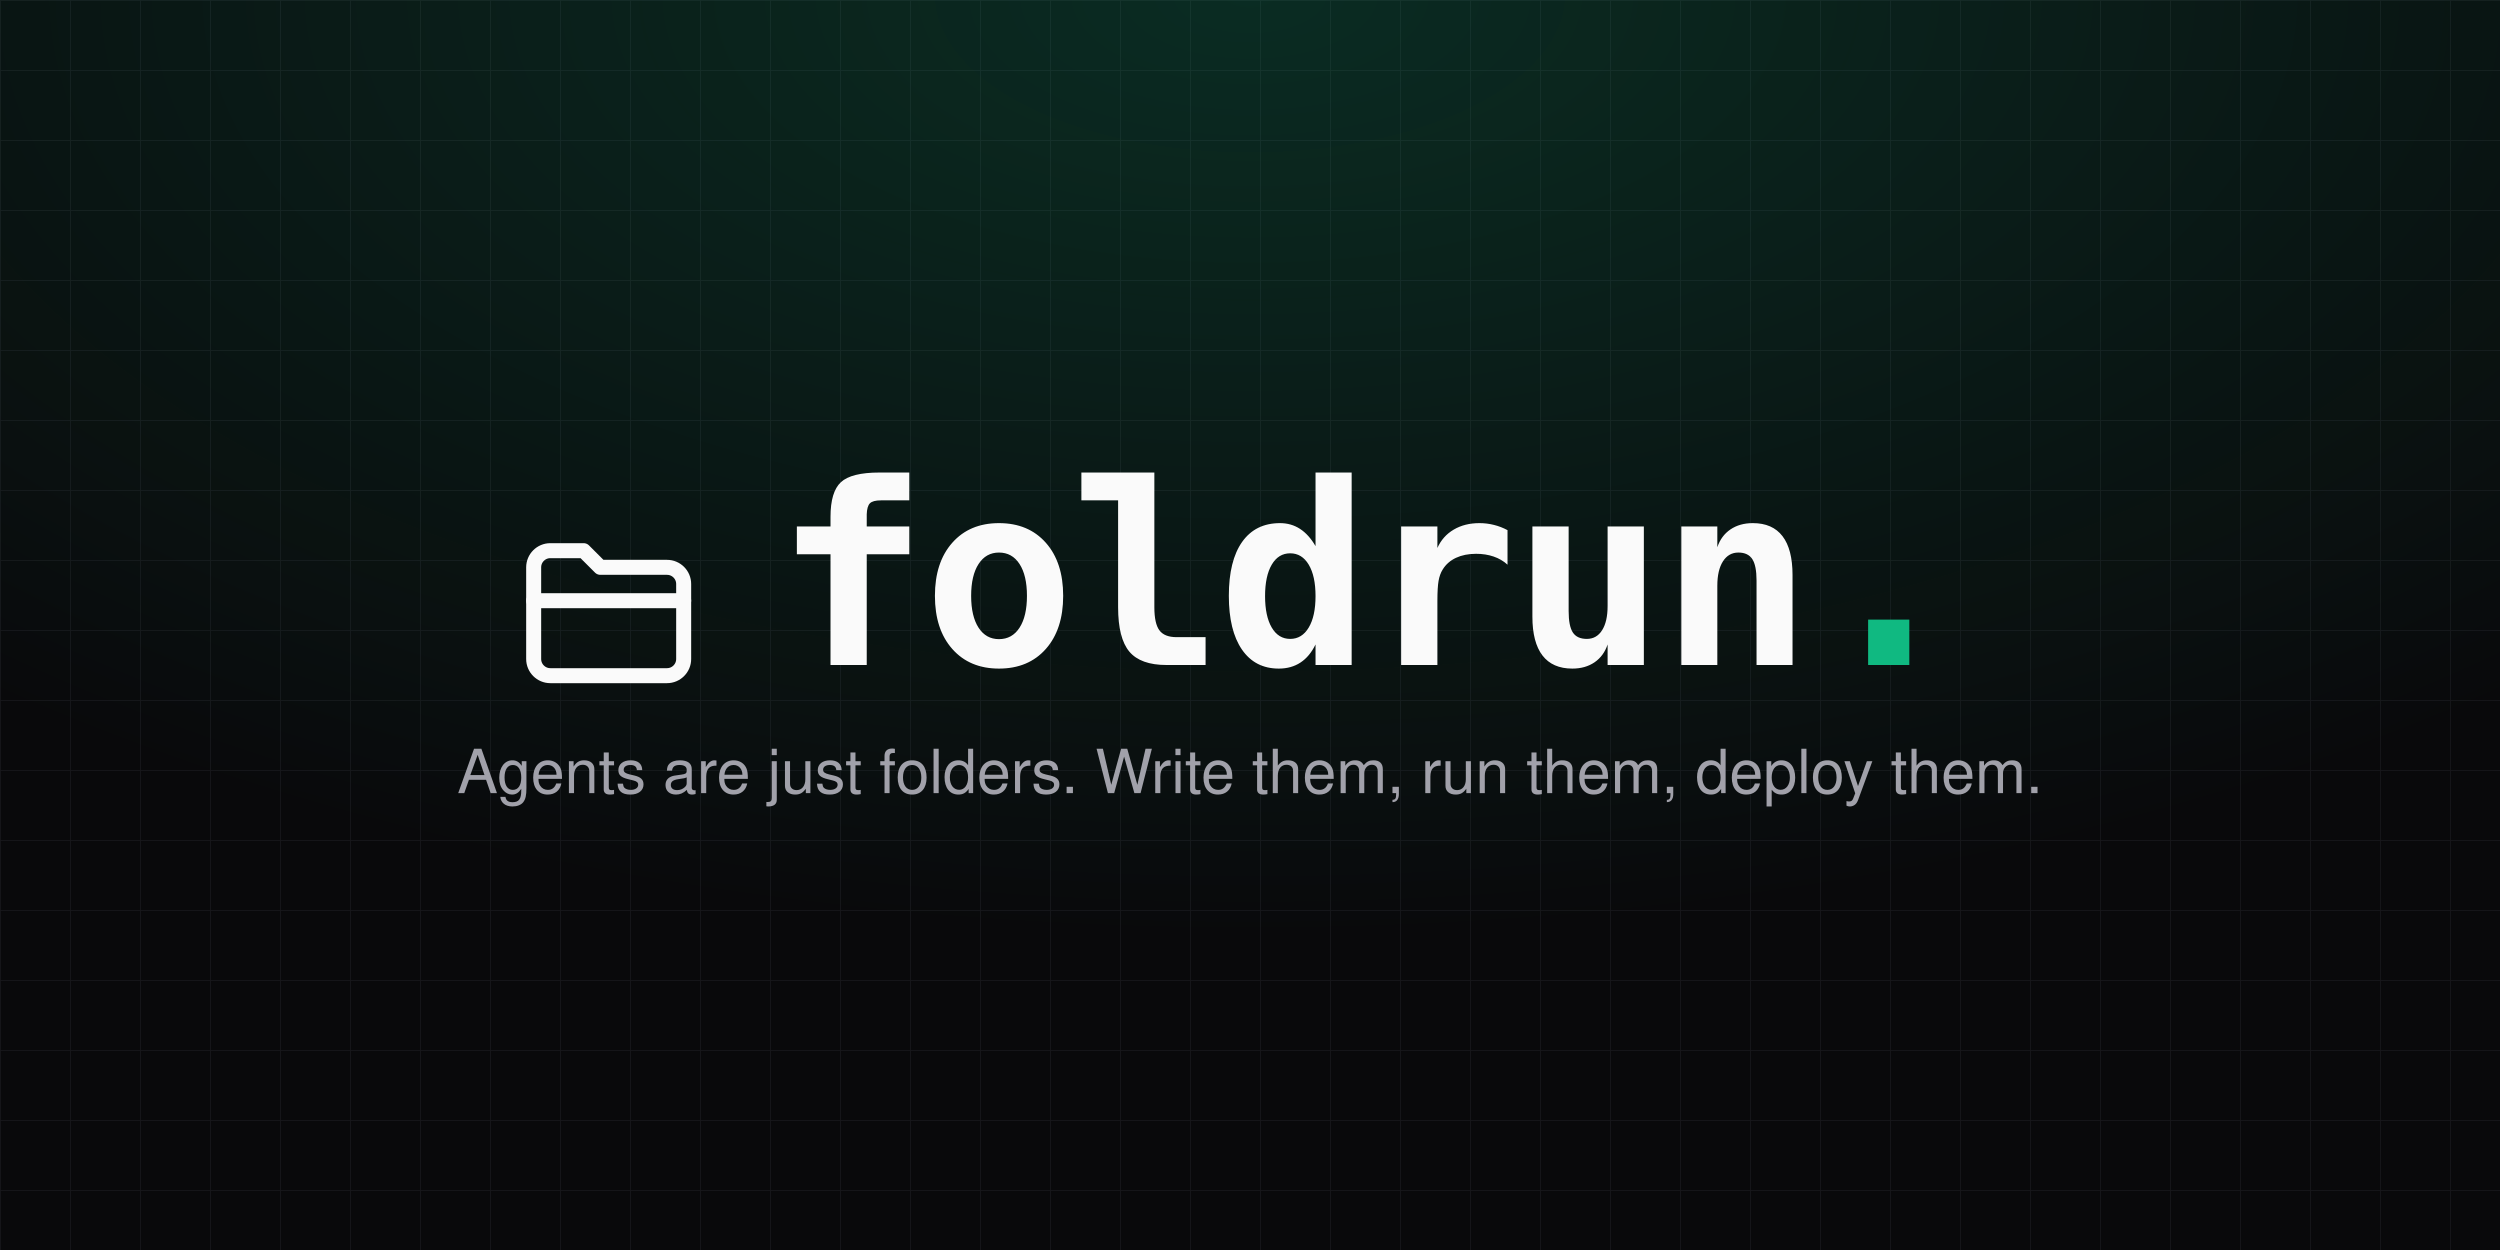
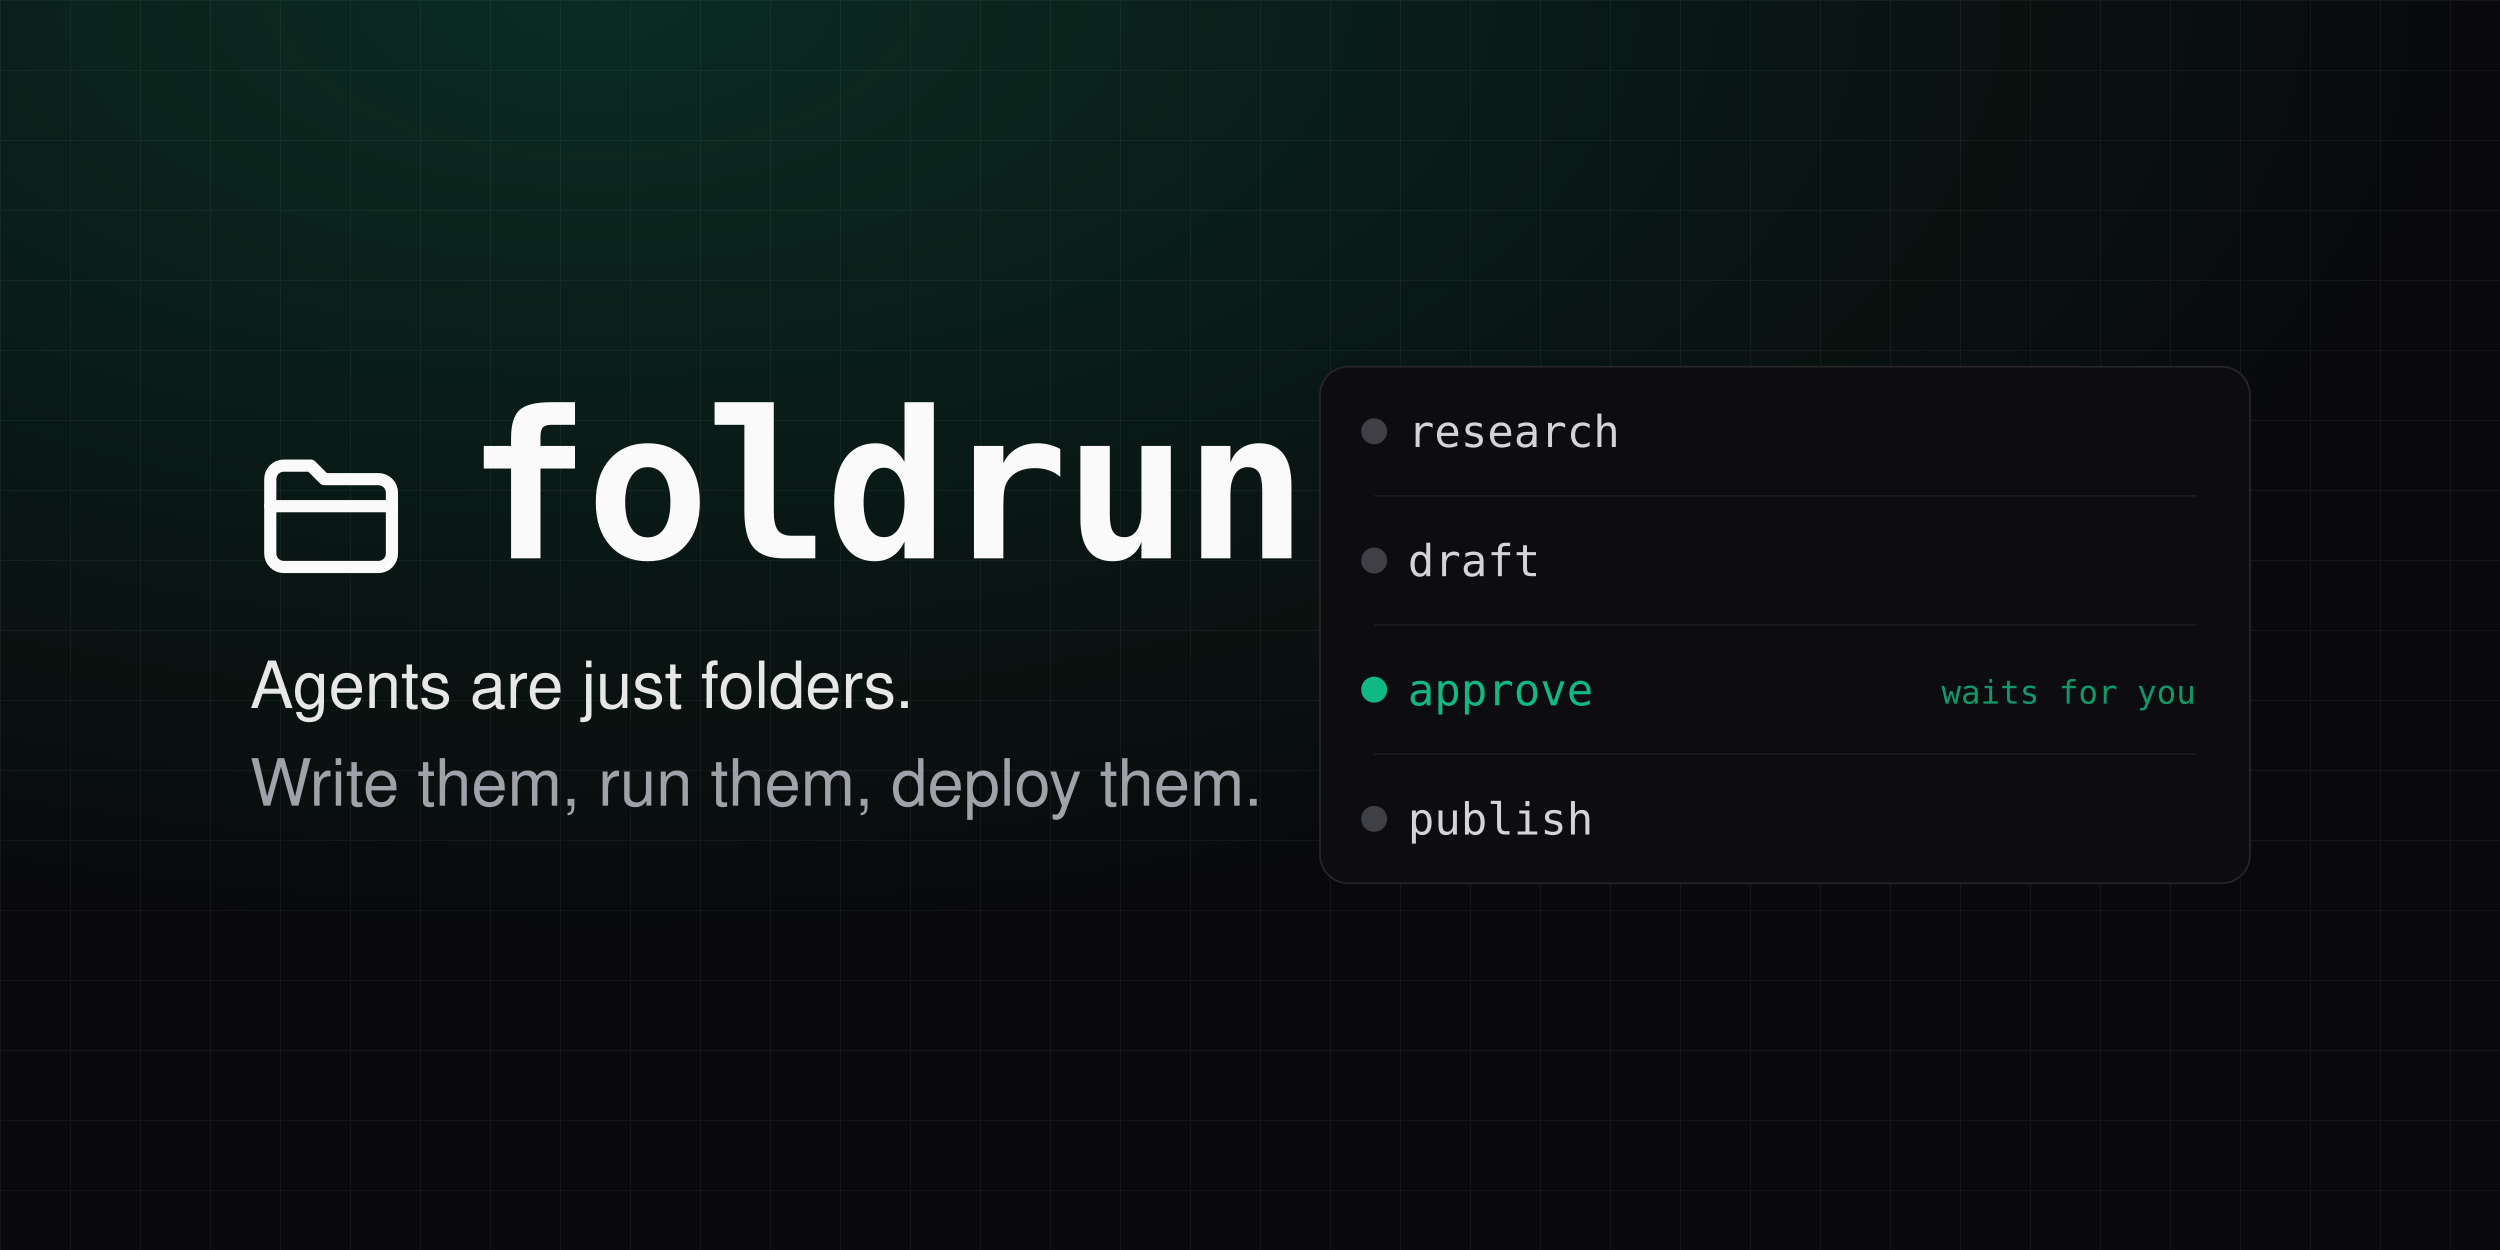
<svg xmlns="http://www.w3.org/2000/svg" width="1500" height="750" viewBox="0 0 1500 750">
  <defs>
    <pattern id="grid" width="42" height="42" patternUnits="userSpaceOnUse">
      <path d="M42 0H0v42" fill="none" stroke="#18181b" stroke-width="1" />
    </pattern>
-     <radialGradient id="glow" cx="50%" cy="0%" r="75%">
+     <radialGradient id="glow" cx="24%" cy="0%" r="75%">
      <stop offset="0%" stop-color="#10b981" stop-opacity="0.20" />
      <stop offset="100%" stop-color="#10b981" stop-opacity="0" />
    </radialGradient>
  </defs>
  <rect width="1500" height="750" fill="#09090b" />
  <rect width="1500" height="750" fill="url(#grid)" />
  <rect width="1500" height="750" fill="url(#glow)" />
-   <g transform="translate(305.2 305.4) scale(5)" fill="none" stroke="#fafafa" stroke-width="1.8" stroke-linecap="round" stroke-linejoin="round">
+   <g transform="translate(150.0 259.1) scale(4.0552)" fill="none" stroke="#fafafa" stroke-width="1.8" stroke-linecap="round" stroke-linejoin="round">
    <path d="M3 7a2 2 0 0 1 2-2h4l2 2h8a2 2 0 0 1 2 2v9a2 2 0 0 1-2 2H5a2 2 0 0 1-2-2Z" />
    <path d="M3 11h18" />
  </g>
-   <text x="465.2" y="399.0" font-family="ui-monospace, SFMono-Regular, Menlo, monospace" font-size="152.0" font-weight="600" letter-spacing="-3.04" fill="#fafafa">foldrun<tspan fill="#10b981">.</tspan>
+   <text x="279.8" y="335.0" font-family="ui-monospace, SFMono-Regular, Menlo, monospace" font-size="123.3" font-weight="600" letter-spacing="-2.47" fill="#fafafa">foldrun<tspan fill="#10b981">.</tspan>
  </text>
-   <text x="750" y="475.9" text-anchor="middle" font-family="-apple-system, BlinkMacSystemFont, Helvetica, Arial, sans-serif" font-size="36.6" fill="#a1a1aa">Agents are just folders. Write them, run them, deploy them.</text>
+   <text x="150.0" y="424.8" font-family="-apple-system, BlinkMacSystemFont, Helvetica, Arial, sans-serif" font-size="39.1" fill="#fafafa" opacity="0.92">Agents are just folders.</text>
+   <text x="150.0" y="483.4" font-family="-apple-system, BlinkMacSystemFont, Helvetica, Arial, sans-serif" font-size="39.1" fill="#a1a1aa">Write them, run them, deploy them.</text>
+   <g>
+     <rect x="792.0" y="220.0" width="558.0" height="310.0" rx="17.1" fill="#0d0d10" stroke="#27272a" stroke-width="1.0" />
+     <g>
+       <circle cx="824.5" cy="258.8" r="7.8" fill="#3f3f46" />
+       <text x="844.7" y="268.2" font-family="ui-monospace, SFMono-Regular, Menlo, monospace" font-size="26.4" fill="#d4d4d8">research</text>
+     </g>
+     <g>
+       <line x1="824.5" y1="297.5" x2="1317.5" y2="297.5" stroke="#1c1c20" stroke-width="1" />
+       <circle cx="824.5" cy="336.3" r="7.8" fill="#3f3f46" />
+       <text x="844.7" y="345.7" font-family="ui-monospace, SFMono-Regular, Menlo, monospace" font-size="26.4" fill="#d4d4d8">draft</text>
+     </g>
+     <g>
+       <line x1="824.5" y1="375.0" x2="1317.5" y2="375.0" stroke="#1c1c20" stroke-width="1" />
+       <circle cx="824.5" cy="413.8" r="7.8" fill="#10b981" />
+       <text x="844.7" y="423.2" font-family="ui-monospace, SFMono-Regular, Menlo, monospace" font-size="26.4" fill="#10b981">approve</text>
+       <text x="1317.5" y="422.2" text-anchor="end" font-family="ui-monospace, SFMono-Regular, Menlo, monospace" font-size="19.5" fill="#10b981" opacity="0.8">waits for you</text>
+     </g>
+     <g>
+       <line x1="824.5" y1="452.5" x2="1317.5" y2="452.5" stroke="#1c1c20" stroke-width="1" />
+       <circle cx="824.5" cy="491.3" r="7.8" fill="#3f3f46" />
+       <text x="844.7" y="500.7" font-family="ui-monospace, SFMono-Regular, Menlo, monospace" font-size="26.4" fill="#d4d4d8">publish</text>
+     </g>
+   </g>
</svg>
